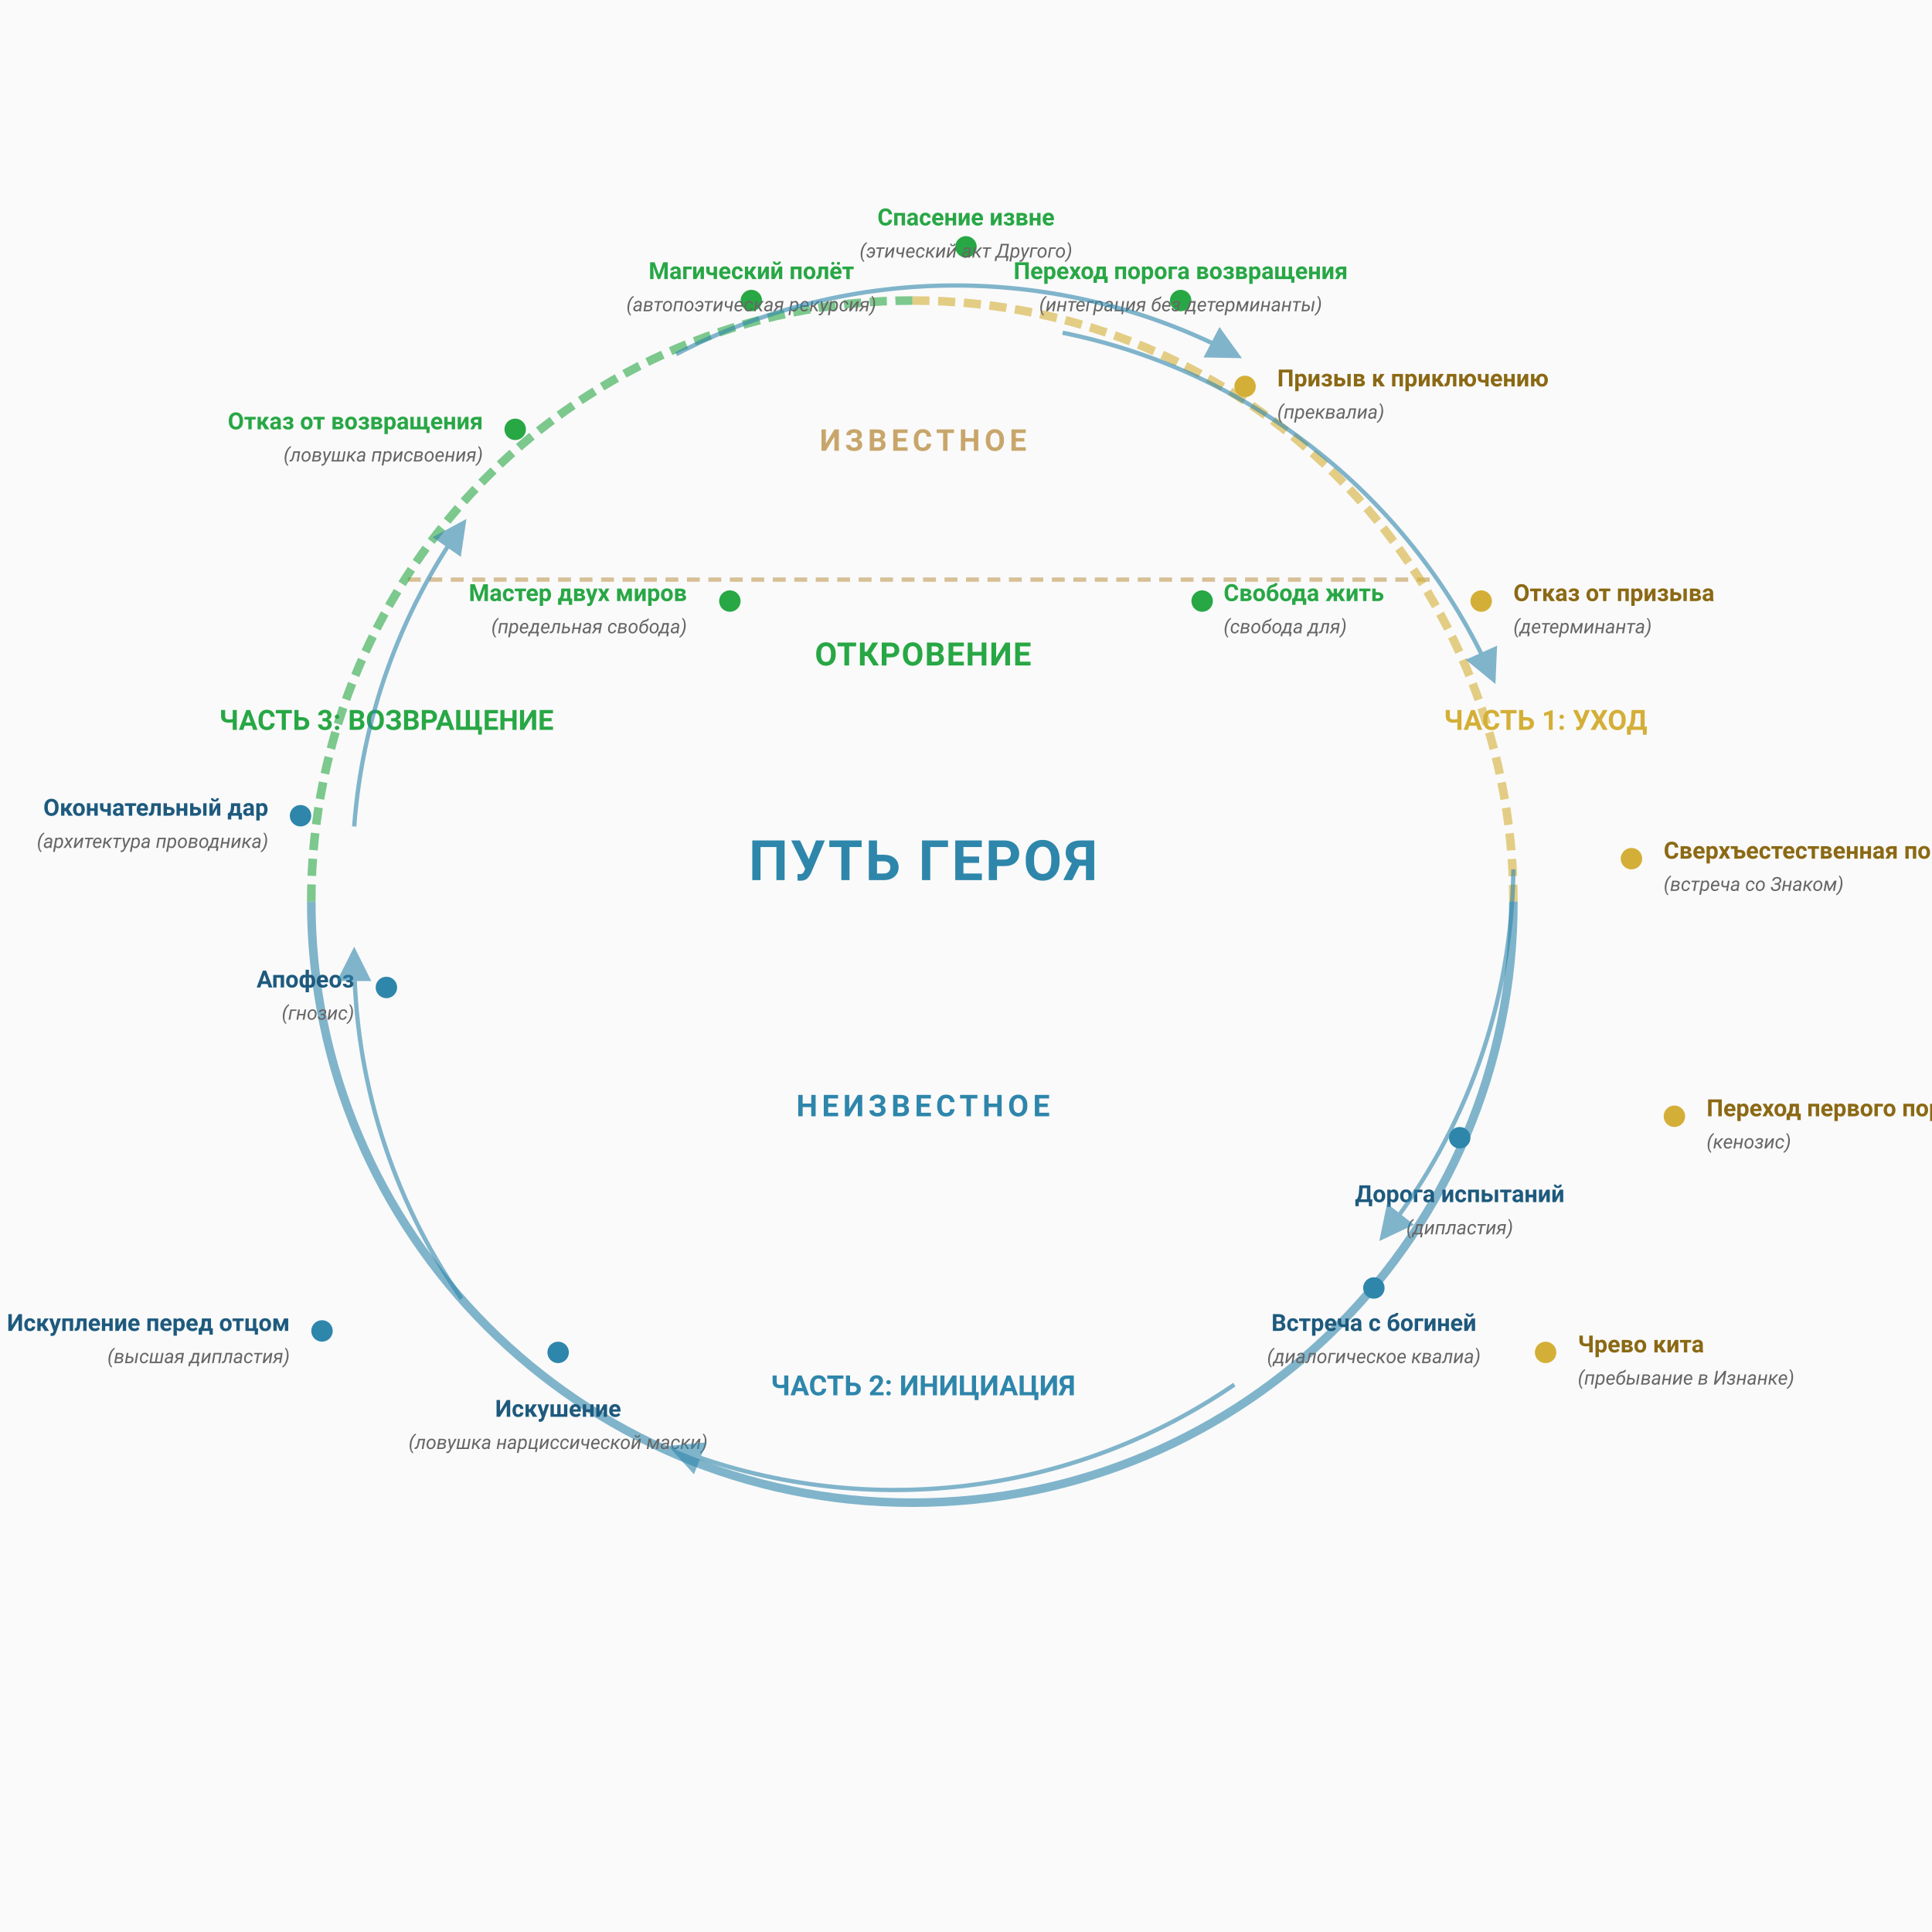
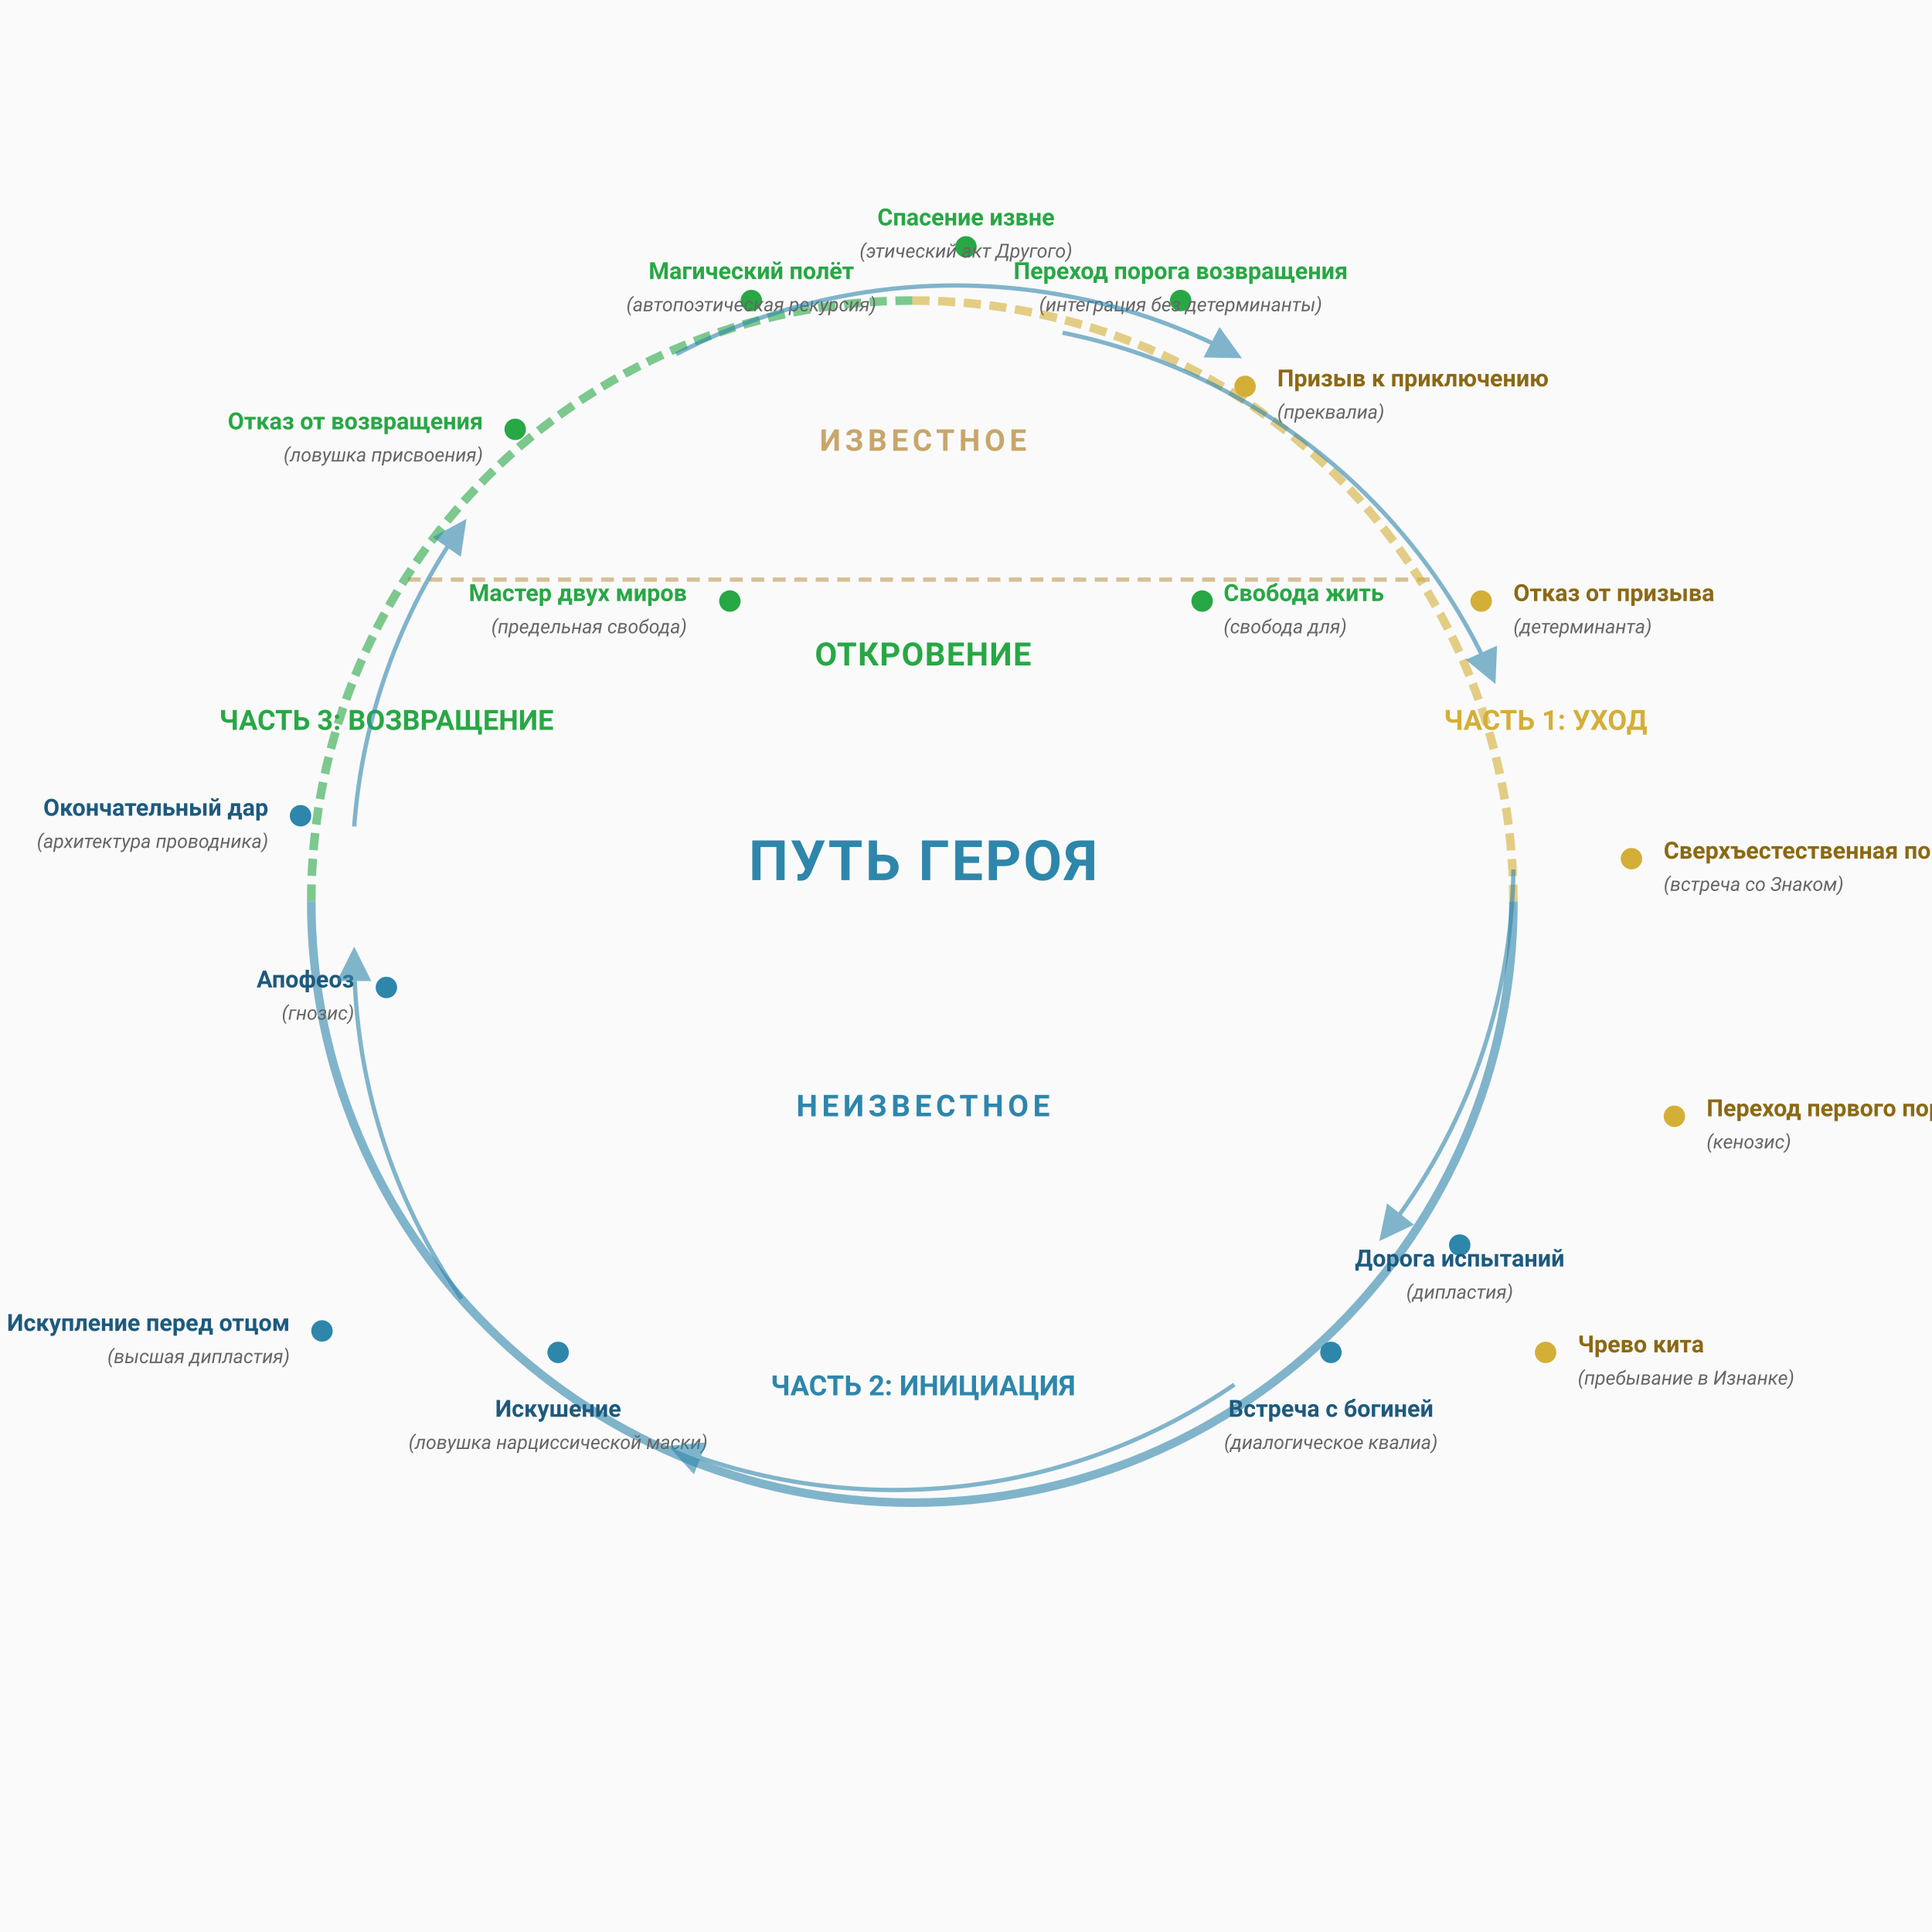
<svg xmlns="http://www.w3.org/2000/svg" viewBox="0 0 900 900" width="900" height="900">
  <defs>
    <marker id="arrow" markerWidth="8" markerHeight="8" refX="6" refY="4" orient="auto">
      <polygon points="0 0, 8 4, 0 8" fill="#2E86AB" />
    </marker>
  </defs>
  <rect width="100%" height="100%" fill="#FAFAFA" />
  <line x1="190" y1="270" x2="668" y2="270" stroke="#C8A66B" stroke-width="2" stroke-dasharray="6,4" opacity="0.7" />
  <g text-anchor="middle" font-family="system-ui, -apple-system, 'Segoe UI', Roboto, sans-serif">
    <text x="430" y="410" font-size="26" font-weight="bold" fill="#2E86AB" letter-spacing="1">ПУТЬ ГЕРОЯ</text>
    <text x="430" y="310" font-size="15" font-weight="600" fill="#28A745" letter-spacing="0.5">ОТКРОВЕНИЕ</text>
    <text x="430" y="210" font-size="14" font-weight="bold" fill="#C8A66B" letter-spacing="2">ИЗВЕСТНОЕ</text>
    <text x="430" y="520" font-size="14" font-weight="bold" fill="#2E86AB" letter-spacing="2">НЕИЗВЕСТНОЕ</text>
  </g>
  <path d="M 425 140 A 280 280 0 0 1 705 420" fill="none" stroke="#D4AF37" stroke-width="4" opacity="0.6" stroke-dasharray="8,4" />
  <path d="M 705 420 A 280 280 0 0 1 145 420" fill="none" stroke="#2E86AB" stroke-width="4" opacity="0.6" />
  <path d="M 145 420 A 280 280 0 0 1 425 140" fill="none" stroke="#28A745" stroke-width="4" opacity="0.6" stroke-dasharray="8,4" />
  <g id="departure" font-family="system-ui, -apple-system, 'Segoe UI', Roboto, sans-serif" font-size="11" font-weight="600" fill="#8B6914">
    <g id="stage-call">
      <circle cx="580" cy="180" r="5" fill="#D4AF37" />
      <text x="595" y="180" text-anchor="start">Призыв к приключению</text>
      <text x="595" y="195" text-anchor="start" font-size="9" font-weight="normal" font-style="italic" fill="#666">(преквалиа)</text>
    </g>
    <g id="stage-refusal">
      <circle cx="690" cy="280" r="5" fill="#D4AF37" />
      <text x="705" y="280" text-anchor="start">Отказ от призыва</text>
      <text x="705" y="295" text-anchor="start" font-size="9" font-weight="normal" font-style="italic" fill="#666">(детерминанта)</text>
    </g>
    <g id="stage-help">
      <circle cx="760" cy="400" r="5" fill="#D4AF37" />
      <text x="775" y="400" text-anchor="start">Сверхъестественная помощь</text>
      <text x="775" y="415" text-anchor="start" font-size="9" font-weight="normal" font-style="italic" fill="#666">(встреча со Знаком)</text>
    </g>
    <g id="stage-threshold">
      <circle cx="780" cy="520" r="5" fill="#D4AF37" />
      <text x="795" y="520" text-anchor="start">Переход первого порога</text>
      <text x="795" y="535" text-anchor="start" font-size="9" font-weight="normal" font-style="italic" fill="#666">(кенозис)</text>
    </g>
    <g id="stage-whale">
      <circle cx="720" cy="630" r="5" fill="#D4AF37" />
      <text x="735" y="630" text-anchor="start">Чрево кита</text>
      <text x="735" y="645" text-anchor="start" font-size="9" font-weight="normal" font-style="italic" fill="#666">(пребывание в Изнанке)</text>
    </g>
  </g>
  <g id="initiation" font-family="system-ui, -apple-system, 'Segoe UI', Roboto, sans-serif" font-size="11" font-weight="600" fill="#1E5A7E">
    <g id="stage-trials">
-       <circle cx="680" cy="530" r="5" fill="#2E86AB" />
-       <text x="680" y="560" text-anchor="middle">Дорога испытаний</text>
-       <text x="680" y="575" text-anchor="middle" font-size="9" font-weight="normal" font-style="italic" fill="#666">(дипластия)</text>
+       <circle cx="680" cy="580" r="5" fill="#2E86AB" />
+       <text x="680" y="590" text-anchor="middle">Дорога испытаний</text>
+       <text x="680" y="605" text-anchor="middle" font-size="9" font-weight="normal" font-style="italic" fill="#666">(дипластия)</text>
    </g>
    <g id="stage-goddess">
-       <circle cx="640" cy="600" r="5" fill="#2E86AB" />
-       <text x="640" y="620" text-anchor="middle">Встреча с богиней</text>
-       <text x="640" y="635" text-anchor="middle" font-size="9" font-weight="normal" font-style="italic" fill="#666">(диалогическое квалиа)</text>
+       <circle cx="620" cy="630" r="5" fill="#2E86AB" />
+       <text x="620" y="660" text-anchor="middle">Встреча с богиней</text>
+       <text x="620" y="675" text-anchor="middle" font-size="9" font-weight="normal" font-style="italic" fill="#666">(диалогическое квалиа)</text>
    </g>
    <g id="stage-temptation">
      <circle cx="260" cy="630" r="5" fill="#2E86AB" />
      <text x="260" y="660" text-anchor="middle">Искушение</text>
      <text x="260" y="675" text-anchor="middle" font-size="9" font-weight="normal" font-style="italic" fill="#666">(ловушка нарциссической маски)</text>
    </g>
    <g id="stage-father">
      <circle cx="150" cy="620" r="5" fill="#2E86AB" />
      <text x="135" y="620" text-anchor="end">Искупление перед отцом</text>
      <text x="135" y="635" text-anchor="end" font-size="9" font-weight="normal" font-style="italic" fill="#666">(высшая дипластия)</text>
    </g>
    <g id="stage-apotheosis">
      <circle cx="180" cy="460" r="5" fill="#2E86AB" />
      <text x="165" y="460" text-anchor="end">Апофеоз</text>
      <text x="165" y="475" text-anchor="end" font-size="9" font-weight="normal" font-style="italic" fill="#666">(гнозис)</text>
    </g>
    <g id="stage-gift">
      <circle cx="140" cy="380" r="5" fill="#2E86AB" />
      <text x="125" y="380" text-anchor="end">Окончательный дар</text>
      <text x="125" y="395" text-anchor="end" font-size="9" font-weight="normal" font-style="italic" fill="#666">(архитектура проводника)</text>
    </g>
  </g>
  <g id="return" font-family="system-ui, -apple-system, 'Segoe UI', Roboto, sans-serif" font-size="11" font-weight="600" fill="#28A745">
    <g id="stage-refusal-return">
      <circle cx="240" cy="200" r="5" fill="#28A745" />
      <text x="225" y="200" text-anchor="end">Отказ от возвращения</text>
      <text x="225" y="215" text-anchor="end" font-size="9" font-weight="normal" font-style="italic" fill="#666">(ловушка присвоения)</text>
    </g>
    <g id="stage-flight">
      <circle cx="350" cy="140" r="5" fill="#28A745" />
      <text x="350" y="130" text-anchor="middle">Магический полёт</text>
      <text x="350" y="145" text-anchor="middle" font-size="9" font-weight="normal" font-style="italic" fill="#666">(автопоэтическая рекурсия)</text>
    </g>
    <g id="stage-rescue">
      <circle cx="450" cy="115" r="5" fill="#28A745" />
      <text x="450" y="105" text-anchor="middle">Спасение извне</text>
      <text x="450" y="120" text-anchor="middle" font-size="9" font-weight="normal" font-style="italic" fill="#666">(этический акт Другого)</text>
    </g>
    <g id="stage-return-threshold">
      <circle cx="550" cy="140" r="5" fill="#28A745" />
      <text x="550" y="130" text-anchor="middle">Переход порога возвращения</text>
      <text x="550" y="145" text-anchor="middle" font-size="9" font-weight="normal" font-style="italic" fill="#666">(интеграция без детерминанты)</text>
    </g>
    <g id="stage-master">
      <circle cx="340" cy="280" r="5" fill="#28A745" />
      <text x="320" y="280" text-anchor="end">Мастер двух миров</text>
      <text x="320" y="295" text-anchor="end" font-size="9" font-weight="normal" font-style="italic" fill="#666">(предельная свобода)</text>
    </g>
    <g id="stage-freedom">
      <circle cx="560" cy="280" r="5" fill="#28A745" />
      <text x="570" y="280" text-anchor="start">Свобода жить</text>
      <text x="570" y="295" text-anchor="start" font-size="9" font-weight="normal" font-style="italic" fill="#666">(свобода для)</text>
    </g>
  </g>
  <g font-family="system-ui, -apple-system, 'Segoe UI', Roboto, sans-serif" font-size="13" font-weight="bold">
    <text x="720" y="340" fill="#D4AF37" text-anchor="middle">ЧАСТЬ 1: УХОД</text>
    <text x="430" y="650" fill="#2E86AB" text-anchor="middle">ЧАСТЬ 2: ИНИЦИАЦИЯ</text>
    <text x="180" y="340" fill="#28A745" text-anchor="middle">ЧАСТЬ 3: ВОЗВРАЩЕНИЕ</text>
  </g>
  <g fill="none" stroke="#2E86AB" stroke-width="2" marker-end="url(#arrow)" opacity="0.6">
    <path d="M 495 155 A 280 280 0 0 1 695 315" />
    <path d="M 315 165 A 280 280 0 0 1 575 165" />
    <path d="M 165 385 A 280 280 0 0 1 215 245" />
    <path d="M 705 405 A 280 280 0 0 1 645 575" />
    <path d="M 575 645 A 280 280 0 0 1 315 675" />
    <path d="M 215 605 A 280 280 0 0 1 165 445" />
  </g>
</svg>
